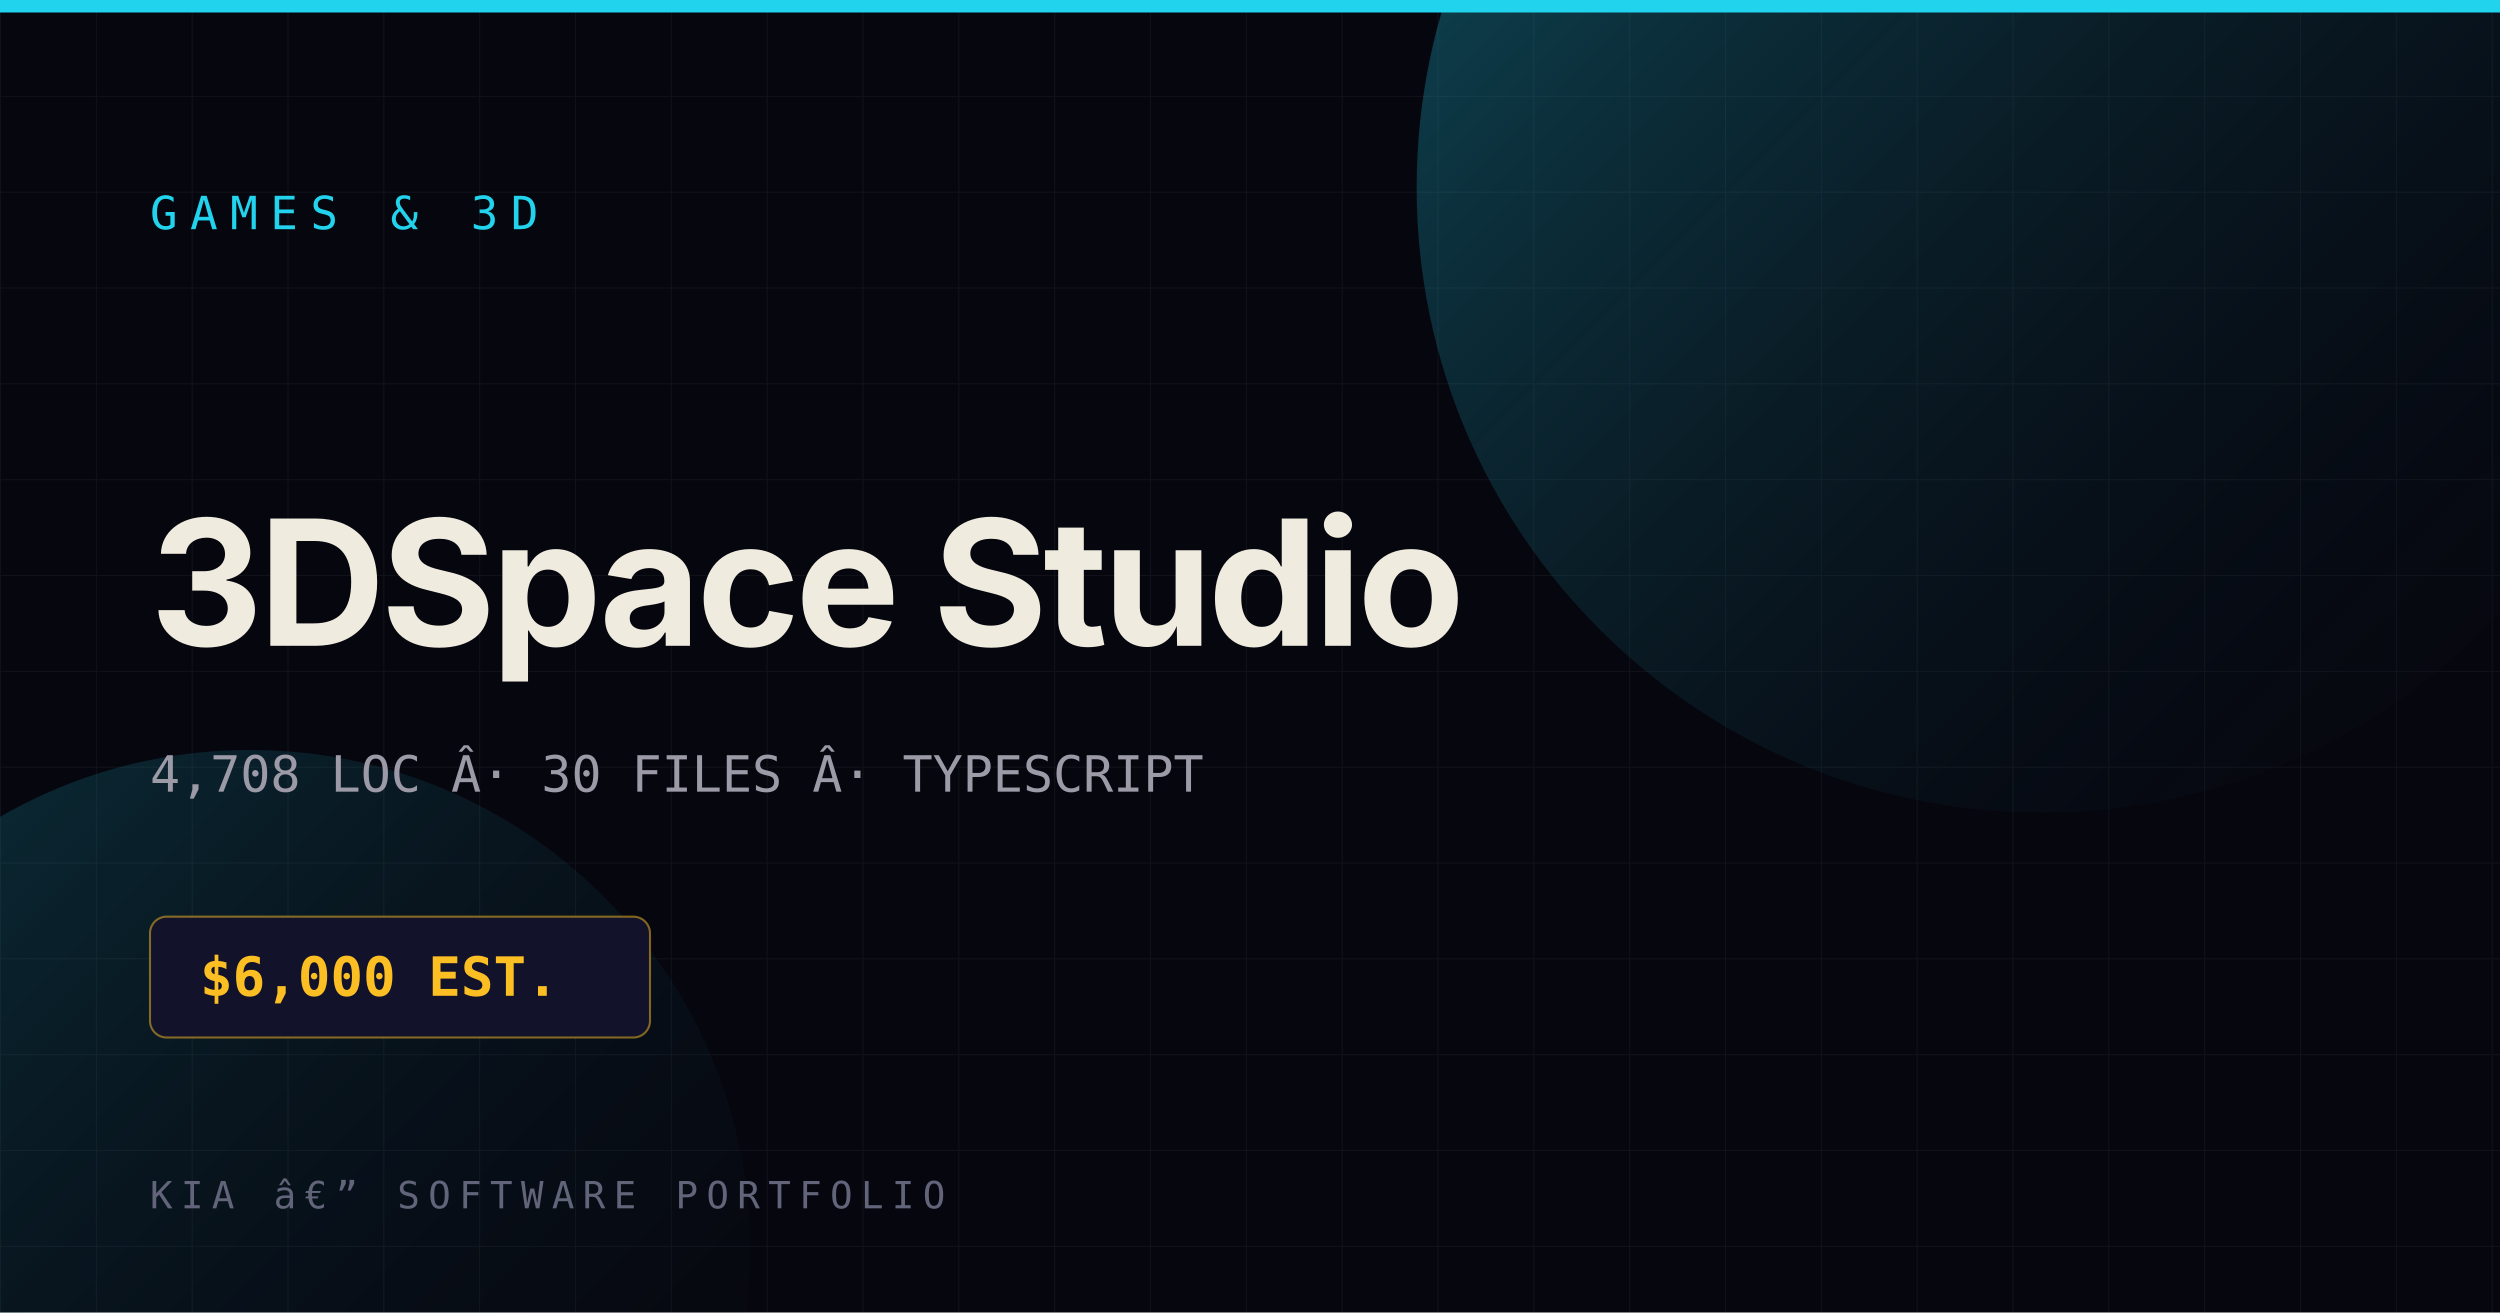
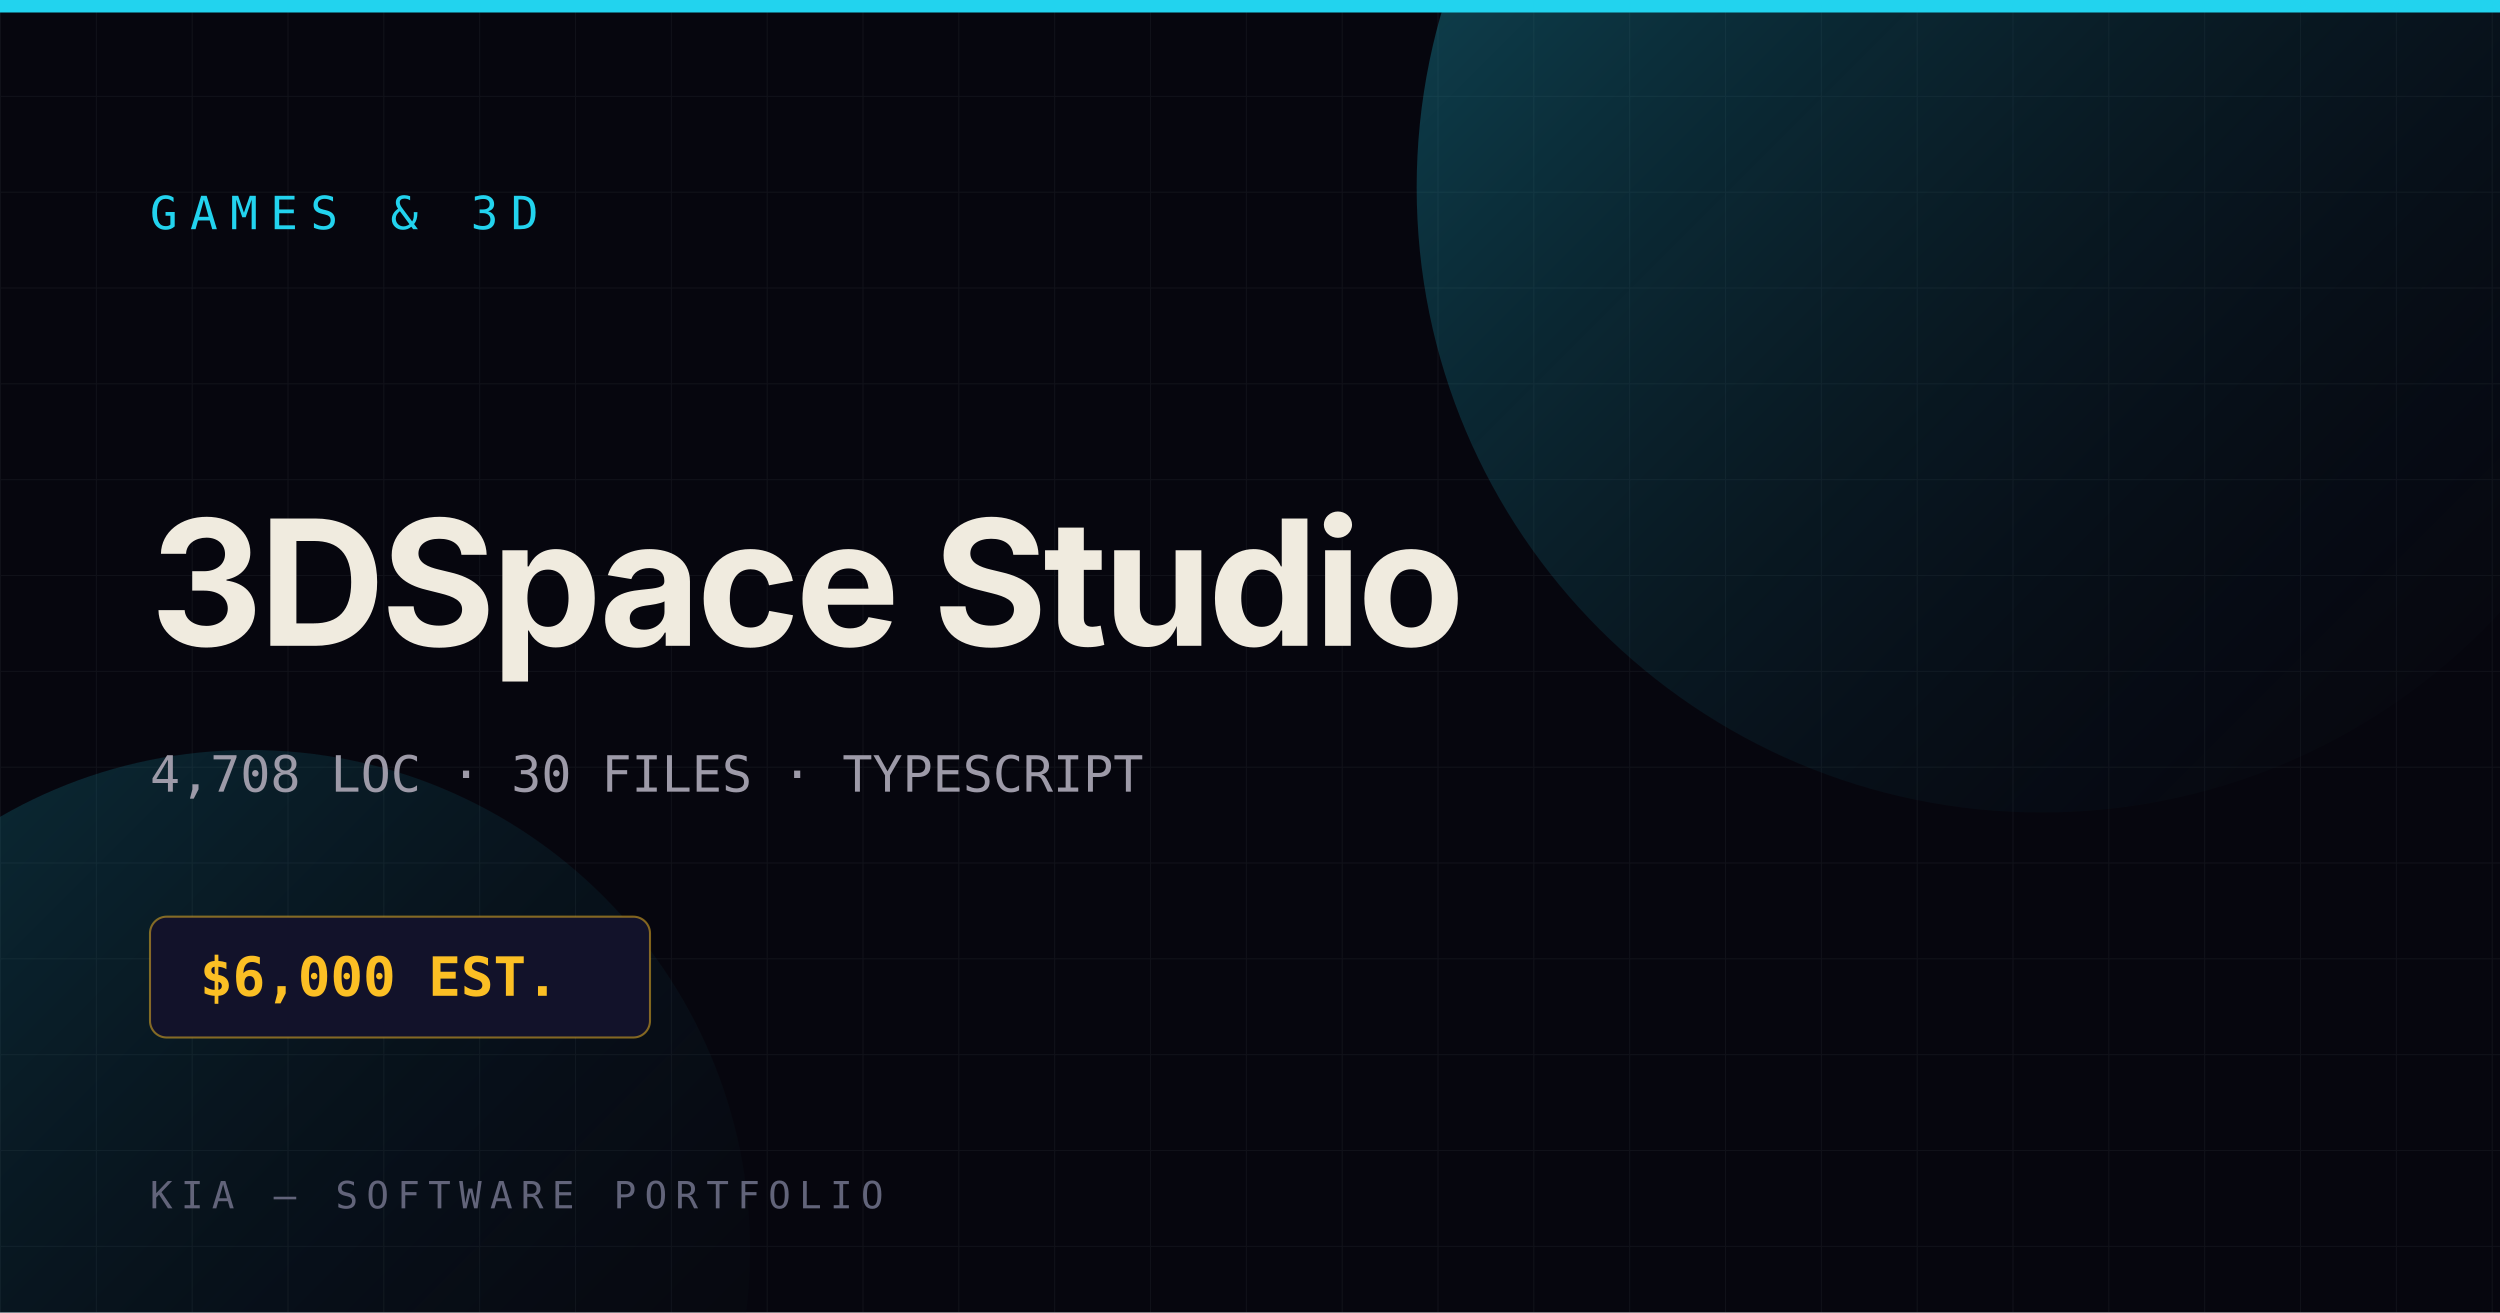
<svg xmlns="http://www.w3.org/2000/svg" width="1200" height="630" viewBox="0 0 1200 630" role="img" aria-label="3DSpace Studio">
  <defs>
    <linearGradient id="g" x1="0" y1="0" x2="1" y2="1">
      <stop offset="0" stop-color="#22d3ee" stop-opacity=".40" />
      <stop offset="1" stop-color="#06060e" stop-opacity="0" />
    </linearGradient>
    <pattern id="grid" width="46" height="46" patternUnits="userSpaceOnUse">
      <path d="M46 0H0V46" fill="none" stroke="#94a3b8" stroke-opacity=".07" />
    </pattern>
  </defs>
  <rect width="1200" height="630" fill="#06060e" />
  <rect width="1200" height="630" fill="url(#grid)" />
  <circle cx="980" cy="90" r="300" fill="url(#g)" />
  <circle cx="120" cy="600" r="240" fill="url(#g)" opacity=".55" />
  <rect x="0" y="0" width="1200" height="6" fill="#22d3ee" />
  <text x="72" y="110" fill="#22d3ee" font-family="ui-monospace, Menlo, Consolas, monospace" font-size="22" letter-spacing="6">GAMES &amp; 3D</text>
  <text x="72" y="310" fill="#f0ebdf" font-family="system-ui, -apple-system, sans-serif" font-weight="700" font-size="84" letter-spacing="-2">3DSpace Studio</text>
-   <text x="72" y="380" fill="#9d9aa8" font-family="ui-monospace, Menlo, Consolas, monospace" font-size="24">4,708 LOC Â· 30 FILES Â· TYPESCRIPT</text>
+   <text x="72" y="380" fill="#9d9aa8" font-family="ui-monospace, Menlo, Consolas, monospace" font-size="24">4,708 LOC · 30 FILES · TYPESCRIPT</text>
  <rect x="72" y="440" width="240" height="58" rx="8" fill="#12122a" stroke="#fbbf24" stroke-opacity=".5" />
  <text x="96" y="478" fill="#fbbf24" font-family="ui-monospace, Menlo, Consolas, monospace" font-size="26" font-weight="700">$6,000 EST.</text>
-   <text x="72" y="580" fill="#62647a" font-family="ui-monospace, Menlo, Consolas, monospace" font-size="18" letter-spacing="4">KIA â€” SOFTWARE PORTFOLIO</text>
+   <text x="72" y="580" fill="#62647a" font-family="ui-monospace, Menlo, Consolas, monospace" font-size="18" letter-spacing="4">KIA — SOFTWARE PORTFOLIO</text>
</svg>
